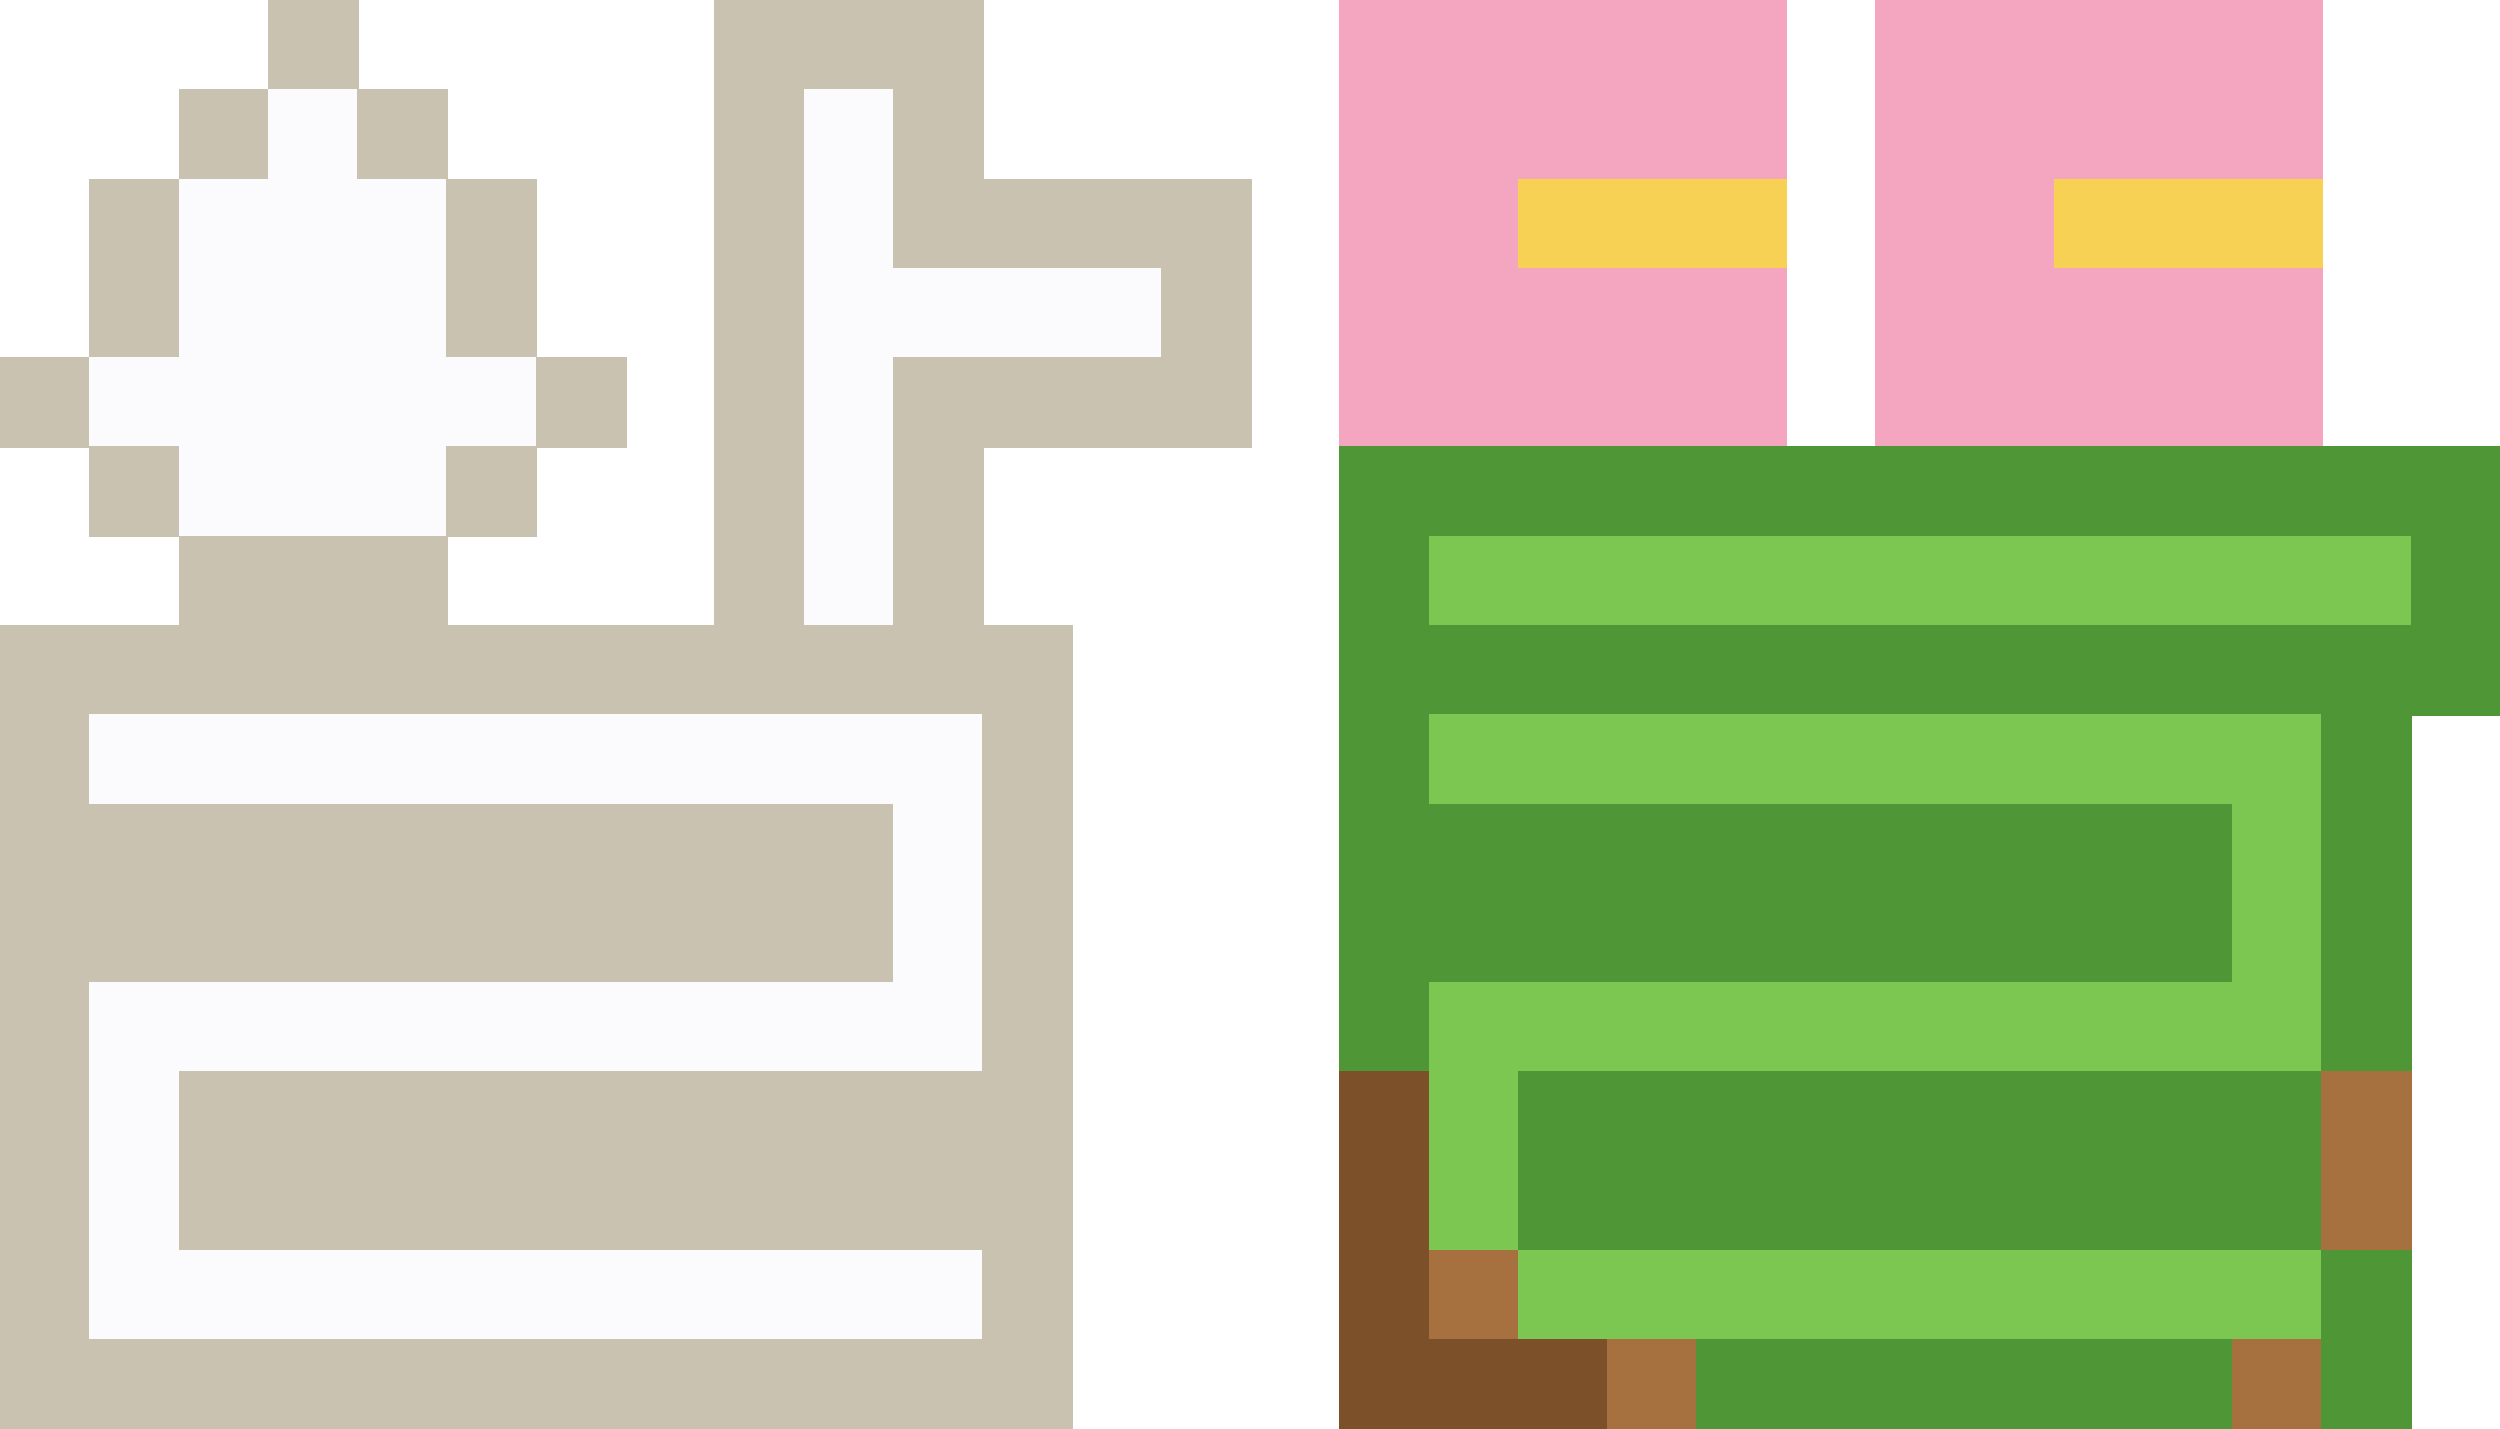
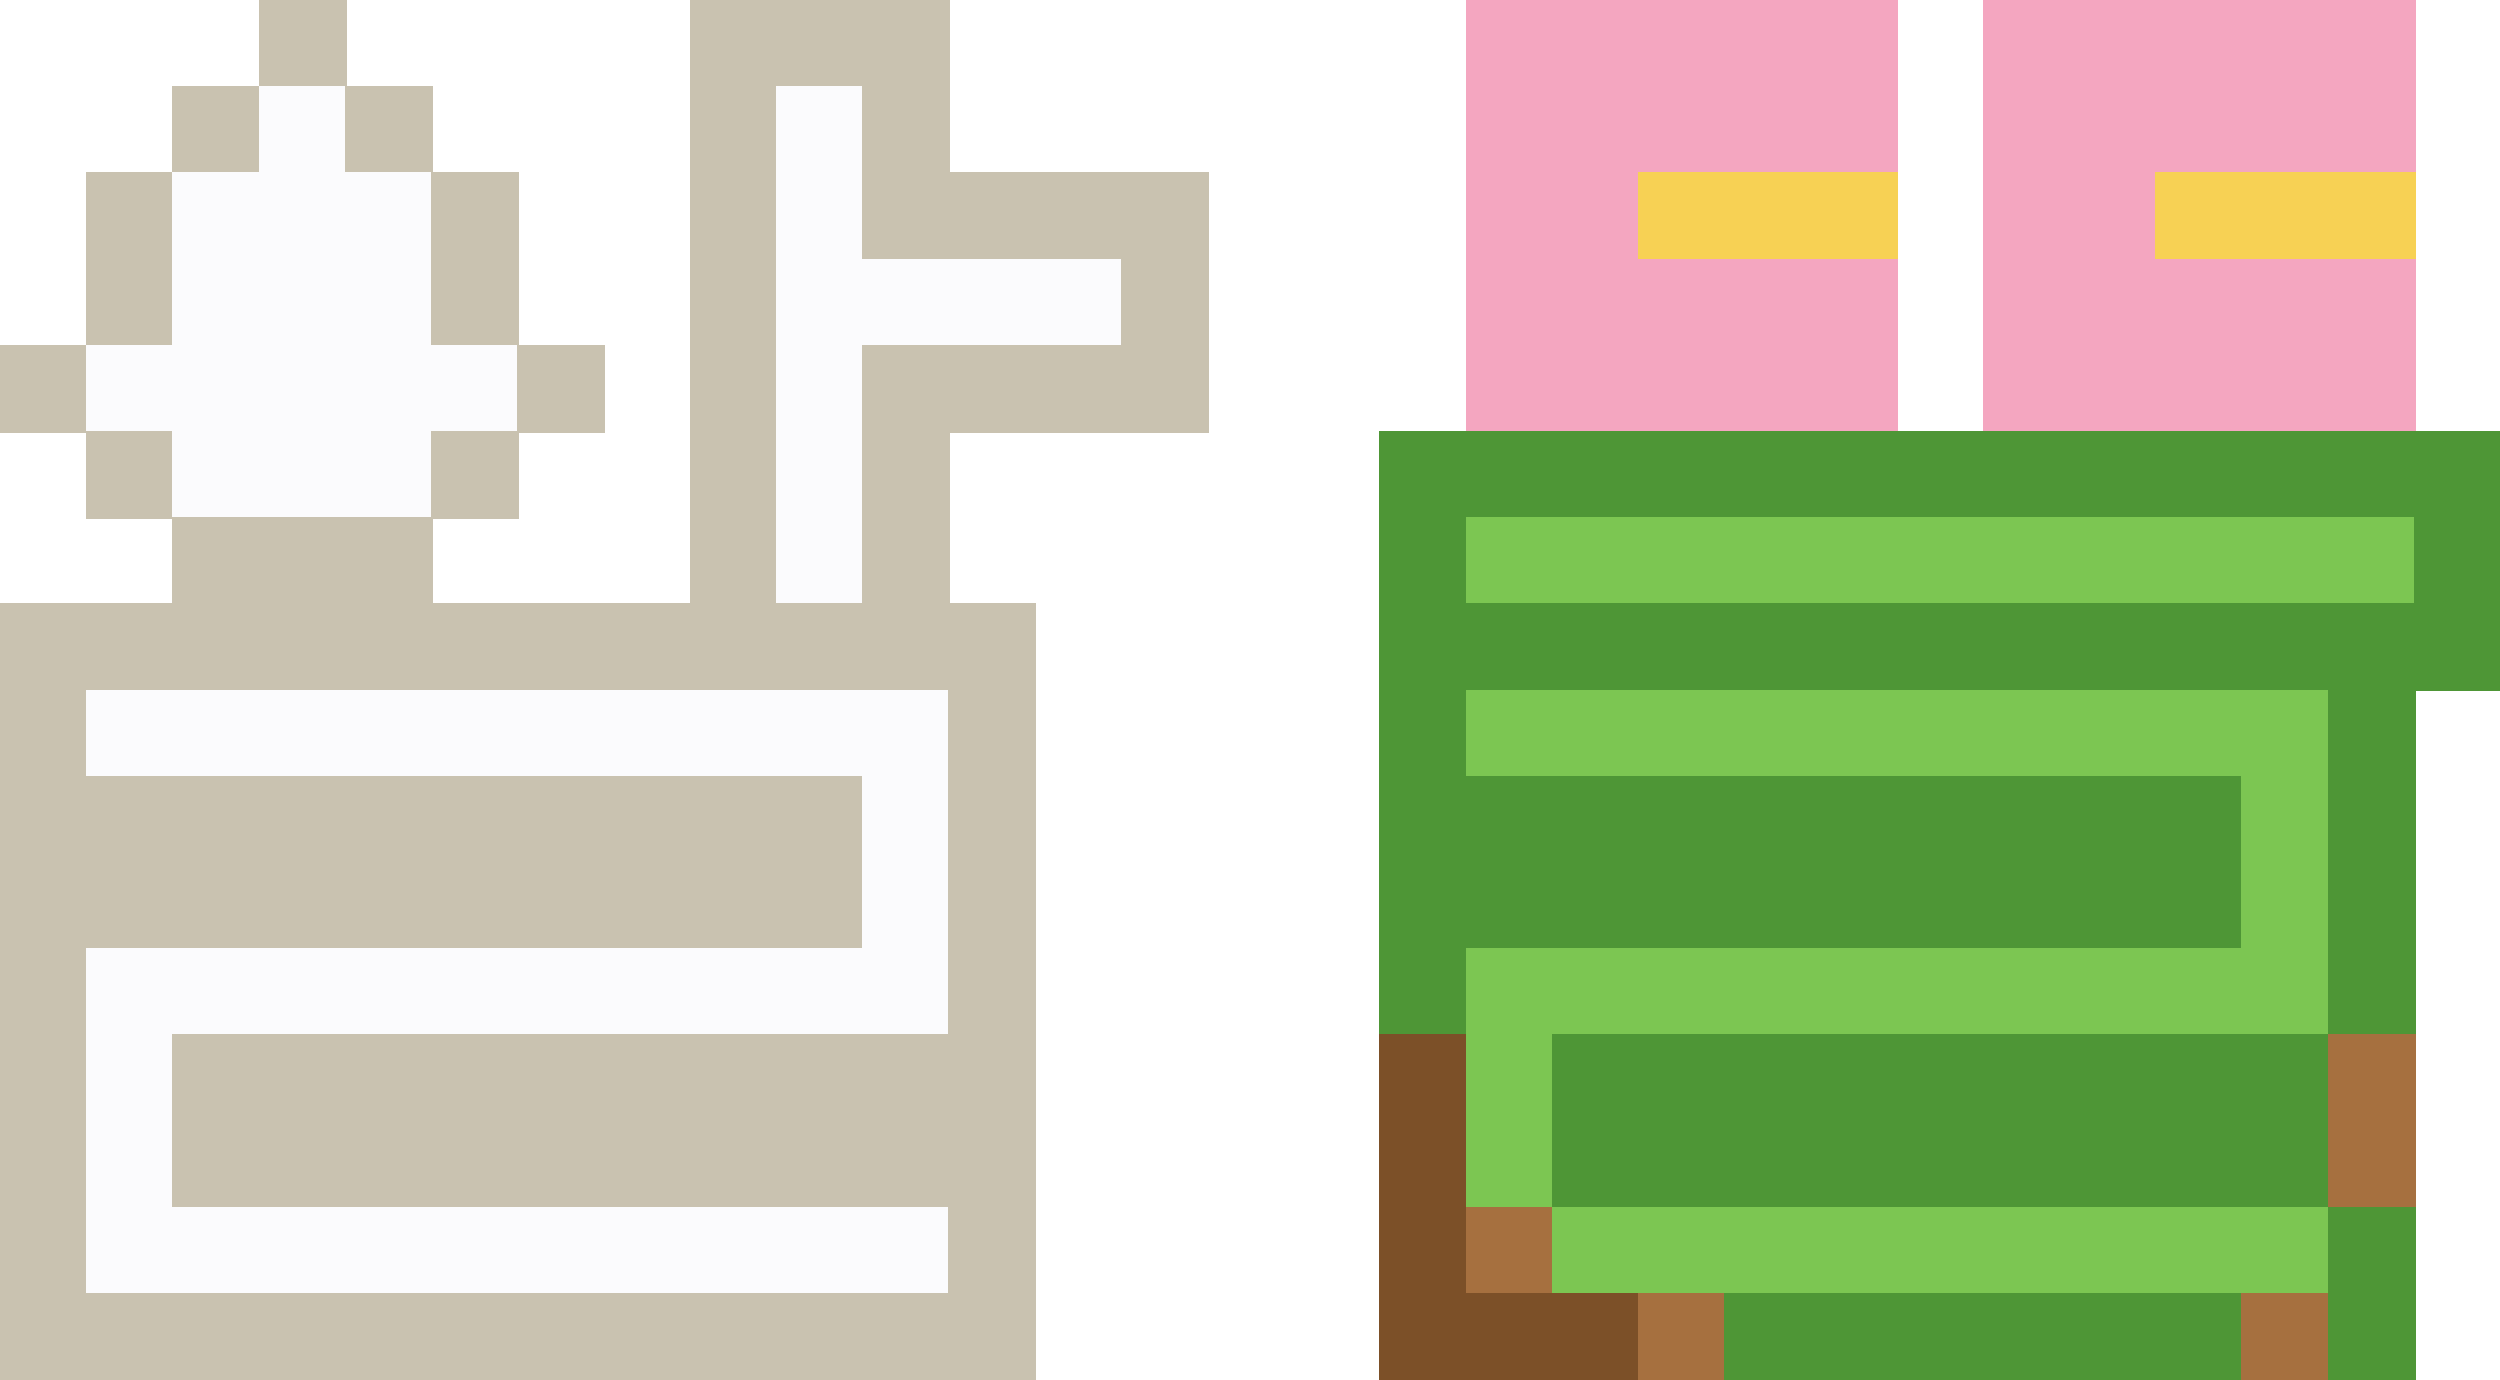
- <svg xmlns="http://www.w3.org/2000/svg" viewBox="0 0 28 16" shape-rendering="crispEdges" preserveAspectRatio="xMidYMid meet">
+ <svg xmlns="http://www.w3.org/2000/svg" viewBox="0 0 29 16" shape-rendering="crispEdges" preserveAspectRatio="xMidYMid meet">
  <rect x="3" y="0" width="1.02" height="1.02" fill="#c9c2b0" />
  <rect x="8" y="0" width="1.02" height="1.02" fill="#c9c2b0" />
  <rect x="9" y="0" width="1.02" height="1.02" fill="#c9c2b0" />
  <rect x="10" y="0" width="1.02" height="1.02" fill="#c9c2b0" />
-   <rect x="15" y="0" width="1.02" height="1.02" fill="#f4a6c0" />
-   <rect x="16" y="0" width="1.02" height="1.02" fill="#f4a6c0" />
  <rect x="17" y="0" width="1.02" height="1.02" fill="#f4a6c0" />
  <rect x="18" y="0" width="1.02" height="1.02" fill="#f4a6c0" />
  <rect x="19" y="0" width="1.02" height="1.02" fill="#f4a6c0" />
+   <rect x="20" y="0" width="1.02" height="1.02" fill="#f4a6c0" />
  <rect x="21" y="0" width="1.02" height="1.02" fill="#f4a6c0" />
-   <rect x="22" y="0" width="1.02" height="1.02" fill="#f4a6c0" />
  <rect x="23" y="0" width="1.02" height="1.02" fill="#f4a6c0" />
  <rect x="24" y="0" width="1.02" height="1.02" fill="#f4a6c0" />
  <rect x="25" y="0" width="1.02" height="1.02" fill="#f4a6c0" />
+   <rect x="26" y="0" width="1.02" height="1.02" fill="#f4a6c0" />
+   <rect x="27" y="0" width="1.02" height="1.02" fill="#f4a6c0" />
  <rect x="2" y="1" width="1.02" height="1.02" fill="#c9c2b0" />
  <rect x="3" y="1" width="1.02" height="1.02" fill="#FBFBFD" />
  <rect x="4" y="1" width="1.02" height="1.02" fill="#c9c2b0" />
  <rect x="8" y="1" width="1.02" height="1.02" fill="#c9c2b0" />
  <rect x="9" y="1" width="1.02" height="1.02" fill="#FBFBFD" />
  <rect x="10" y="1" width="1.02" height="1.02" fill="#c9c2b0" />
-   <rect x="15" y="1" width="1.02" height="1.02" fill="#f4a6c0" />
-   <rect x="16" y="1" width="1.02" height="1.02" fill="#f4a6c0" />
  <rect x="17" y="1" width="1.02" height="1.02" fill="#f4a6c0" />
  <rect x="18" y="1" width="1.02" height="1.02" fill="#f4a6c0" />
  <rect x="19" y="1" width="1.02" height="1.02" fill="#f4a6c0" />
+   <rect x="20" y="1" width="1.02" height="1.02" fill="#f4a6c0" />
  <rect x="21" y="1" width="1.02" height="1.02" fill="#f4a6c0" />
-   <rect x="22" y="1" width="1.02" height="1.02" fill="#f4a6c0" />
  <rect x="23" y="1" width="1.02" height="1.02" fill="#f4a6c0" />
  <rect x="24" y="1" width="1.02" height="1.02" fill="#f4a6c0" />
  <rect x="25" y="1" width="1.02" height="1.02" fill="#f4a6c0" />
+   <rect x="26" y="1" width="1.02" height="1.02" fill="#f4a6c0" />
+   <rect x="27" y="1" width="1.02" height="1.02" fill="#f4a6c0" />
  <rect x="1" y="2" width="1.02" height="1.02" fill="#c9c2b0" />
  <rect x="2" y="2" width="1.02" height="1.02" fill="#FBFBFD" />
  <rect x="3" y="2" width="1.02" height="1.02" fill="#FBFBFD" />
  <rect x="4" y="2" width="1.02" height="1.02" fill="#FBFBFD" />
  <rect x="5" y="2" width="1.02" height="1.02" fill="#c9c2b0" />
  <rect x="8" y="2" width="1.02" height="1.02" fill="#c9c2b0" />
  <rect x="9" y="2" width="1.02" height="1.02" fill="#FBFBFD" />
  <rect x="10" y="2" width="1.02" height="1.02" fill="#c9c2b0" />
  <rect x="11" y="2" width="1.02" height="1.02" fill="#c9c2b0" />
  <rect x="12" y="2" width="1.02" height="1.02" fill="#c9c2b0" />
  <rect x="13" y="2" width="1.02" height="1.02" fill="#c9c2b0" />
-   <rect x="15" y="2" width="1.02" height="1.02" fill="#f4a6c0" />
-   <rect x="16" y="2" width="1.02" height="1.02" fill="#f4a6c0" />
-   <rect x="17" y="2" width="1.02" height="1.02" fill="#f7d154" />
-   <rect x="18" y="2" width="1.02" height="1.02" fill="#f7d154" />
+   <rect x="17" y="2" width="1.02" height="1.02" fill="#f4a6c0" />
+   <rect x="18" y="2" width="1.02" height="1.02" fill="#f4a6c0" />
  <rect x="19" y="2" width="1.02" height="1.02" fill="#f7d154" />
-   <rect x="21" y="2" width="1.02" height="1.02" fill="#f4a6c0" />
-   <rect x="22" y="2" width="1.02" height="1.02" fill="#f4a6c0" />
-   <rect x="23" y="2" width="1.02" height="1.02" fill="#f7d154" />
-   <rect x="24" y="2" width="1.02" height="1.02" fill="#f7d154" />
+   <rect x="20" y="2" width="1.02" height="1.02" fill="#f7d154" />
+   <rect x="21" y="2" width="1.02" height="1.02" fill="#f7d154" />
+   <rect x="23" y="2" width="1.02" height="1.02" fill="#f4a6c0" />
+   <rect x="24" y="2" width="1.02" height="1.02" fill="#f4a6c0" />
  <rect x="25" y="2" width="1.02" height="1.02" fill="#f7d154" />
+   <rect x="26" y="2" width="1.02" height="1.02" fill="#f7d154" />
+   <rect x="27" y="2" width="1.02" height="1.02" fill="#f7d154" />
  <rect x="1" y="3" width="1.02" height="1.02" fill="#c9c2b0" />
  <rect x="2" y="3" width="1.02" height="1.02" fill="#FBFBFD" />
  <rect x="3" y="3" width="1.02" height="1.02" fill="#FBFBFD" />
  <rect x="4" y="3" width="1.02" height="1.02" fill="#FBFBFD" />
  <rect x="5" y="3" width="1.02" height="1.02" fill="#c9c2b0" />
  <rect x="8" y="3" width="1.02" height="1.02" fill="#c9c2b0" />
  <rect x="9" y="3" width="1.02" height="1.02" fill="#FBFBFD" />
  <rect x="10" y="3" width="1.02" height="1.02" fill="#FBFBFD" />
  <rect x="11" y="3" width="1.02" height="1.02" fill="#FBFBFD" />
  <rect x="12" y="3" width="1.02" height="1.02" fill="#FBFBFD" />
  <rect x="13" y="3" width="1.02" height="1.02" fill="#c9c2b0" />
-   <rect x="15" y="3" width="1.02" height="1.02" fill="#f4a6c0" />
-   <rect x="16" y="3" width="1.02" height="1.02" fill="#f4a6c0" />
  <rect x="17" y="3" width="1.02" height="1.02" fill="#f4a6c0" />
  <rect x="18" y="3" width="1.02" height="1.02" fill="#f4a6c0" />
  <rect x="19" y="3" width="1.02" height="1.02" fill="#f4a6c0" />
+   <rect x="20" y="3" width="1.02" height="1.02" fill="#f4a6c0" />
  <rect x="21" y="3" width="1.02" height="1.02" fill="#f4a6c0" />
-   <rect x="22" y="3" width="1.02" height="1.02" fill="#f4a6c0" />
  <rect x="23" y="3" width="1.02" height="1.02" fill="#f4a6c0" />
  <rect x="24" y="3" width="1.02" height="1.02" fill="#f4a6c0" />
  <rect x="25" y="3" width="1.02" height="1.02" fill="#f4a6c0" />
+   <rect x="26" y="3" width="1.02" height="1.02" fill="#f4a6c0" />
+   <rect x="27" y="3" width="1.02" height="1.02" fill="#f4a6c0" />
  <rect x="0" y="4" width="1.02" height="1.02" fill="#c9c2b0" />
  <rect x="1" y="4" width="1.02" height="1.02" fill="#FBFBFD" />
  <rect x="2" y="4" width="1.02" height="1.02" fill="#FBFBFD" />
  <rect x="3" y="4" width="1.02" height="1.02" fill="#FBFBFD" />
  <rect x="4" y="4" width="1.02" height="1.02" fill="#FBFBFD" />
  <rect x="5" y="4" width="1.02" height="1.02" fill="#FBFBFD" />
  <rect x="6" y="4" width="1.02" height="1.02" fill="#c9c2b0" />
  <rect x="8" y="4" width="1.02" height="1.02" fill="#c9c2b0" />
  <rect x="9" y="4" width="1.02" height="1.02" fill="#FBFBFD" />
  <rect x="10" y="4" width="1.02" height="1.02" fill="#c9c2b0" />
  <rect x="11" y="4" width="1.02" height="1.02" fill="#c9c2b0" />
  <rect x="12" y="4" width="1.02" height="1.02" fill="#c9c2b0" />
  <rect x="13" y="4" width="1.02" height="1.02" fill="#c9c2b0" />
-   <rect x="15" y="4" width="1.02" height="1.02" fill="#f4a6c0" />
-   <rect x="16" y="4" width="1.02" height="1.02" fill="#f4a6c0" />
  <rect x="17" y="4" width="1.02" height="1.02" fill="#f4a6c0" />
  <rect x="18" y="4" width="1.02" height="1.02" fill="#f4a6c0" />
  <rect x="19" y="4" width="1.02" height="1.02" fill="#f4a6c0" />
+   <rect x="20" y="4" width="1.02" height="1.02" fill="#f4a6c0" />
  <rect x="21" y="4" width="1.02" height="1.02" fill="#f4a6c0" />
-   <rect x="22" y="4" width="1.02" height="1.02" fill="#f4a6c0" />
  <rect x="23" y="4" width="1.02" height="1.02" fill="#f4a6c0" />
  <rect x="24" y="4" width="1.02" height="1.02" fill="#f4a6c0" />
  <rect x="25" y="4" width="1.02" height="1.02" fill="#f4a6c0" />
+   <rect x="26" y="4" width="1.02" height="1.02" fill="#f4a6c0" />
+   <rect x="27" y="4" width="1.02" height="1.02" fill="#f4a6c0" />
  <rect x="1" y="5" width="1.02" height="1.02" fill="#c9c2b0" />
  <rect x="2" y="5" width="1.02" height="1.02" fill="#FBFBFD" />
  <rect x="3" y="5" width="1.02" height="1.02" fill="#FBFBFD" />
  <rect x="4" y="5" width="1.02" height="1.02" fill="#FBFBFD" />
  <rect x="5" y="5" width="1.02" height="1.02" fill="#c9c2b0" />
  <rect x="8" y="5" width="1.02" height="1.02" fill="#c9c2b0" />
  <rect x="9" y="5" width="1.02" height="1.02" fill="#FBFBFD" />
  <rect x="10" y="5" width="1.02" height="1.02" fill="#c9c2b0" />
-   <rect x="15" y="5" width="1.02" height="1.02" fill="#4e9636" />
  <rect x="16" y="5" width="1.02" height="1.02" fill="#4e9636" />
  <rect x="17" y="5" width="1.02" height="1.02" fill="#4e9636" />
  <rect x="18" y="5" width="1.02" height="1.02" fill="#4e9636" />
  <rect x="19" y="5" width="1.02" height="1.02" fill="#4e9636" />
  <rect x="20" y="5" width="1.02" height="1.02" fill="#4e9636" />
  <rect x="21" y="5" width="1.02" height="1.02" fill="#4e9636" />
  <rect x="22" y="5" width="1.02" height="1.02" fill="#4e9636" />
  <rect x="23" y="5" width="1.02" height="1.02" fill="#4e9636" />
  <rect x="24" y="5" width="1.02" height="1.02" fill="#4e9636" />
  <rect x="25" y="5" width="1.02" height="1.02" fill="#4e9636" />
  <rect x="26" y="5" width="1.02" height="1.02" fill="#4e9636" />
  <rect x="27" y="5" width="1.02" height="1.02" fill="#4e9636" />
+   <rect x="28" y="5" width="1.02" height="1.02" fill="#4e9636" />
  <rect x="2" y="6" width="1.02" height="1.02" fill="#c9c2b0" />
  <rect x="3" y="6" width="1.02" height="1.02" fill="#c9c2b0" />
  <rect x="4" y="6" width="1.02" height="1.02" fill="#c9c2b0" />
  <rect x="8" y="6" width="1.02" height="1.02" fill="#c9c2b0" />
  <rect x="9" y="6" width="1.02" height="1.02" fill="#FBFBFD" />
  <rect x="10" y="6" width="1.02" height="1.02" fill="#c9c2b0" />
-   <rect x="15" y="6" width="1.02" height="1.02" fill="#4e9636" />
-   <rect x="16" y="6" width="1.02" height="1.02" fill="#7cc652" />
+   <rect x="16" y="6" width="1.02" height="1.02" fill="#4e9636" />
  <rect x="17" y="6" width="1.02" height="1.02" fill="#7cc652" />
  <rect x="18" y="6" width="1.02" height="1.02" fill="#7cc652" />
  <rect x="19" y="6" width="1.02" height="1.02" fill="#7cc652" />
  <rect x="20" y="6" width="1.02" height="1.02" fill="#7cc652" />
  <rect x="21" y="6" width="1.02" height="1.02" fill="#7cc652" />
  <rect x="22" y="6" width="1.02" height="1.02" fill="#7cc652" />
  <rect x="23" y="6" width="1.02" height="1.02" fill="#7cc652" />
  <rect x="24" y="6" width="1.02" height="1.02" fill="#7cc652" />
  <rect x="25" y="6" width="1.02" height="1.02" fill="#7cc652" />
  <rect x="26" y="6" width="1.02" height="1.02" fill="#7cc652" />
-   <rect x="27" y="6" width="1.02" height="1.02" fill="#4e9636" />
+   <rect x="27" y="6" width="1.02" height="1.02" fill="#7cc652" />
+   <rect x="28" y="6" width="1.02" height="1.02" fill="#4e9636" />
  <rect x="0" y="7" width="1.02" height="1.02" fill="#c9c2b0" />
  <rect x="1" y="7" width="1.02" height="1.02" fill="#c9c2b0" />
  <rect x="2" y="7" width="1.02" height="1.02" fill="#c9c2b0" />
  <rect x="3" y="7" width="1.02" height="1.02" fill="#c9c2b0" />
  <rect x="4" y="7" width="1.02" height="1.02" fill="#c9c2b0" />
  <rect x="5" y="7" width="1.02" height="1.02" fill="#c9c2b0" />
  <rect x="6" y="7" width="1.02" height="1.02" fill="#c9c2b0" />
  <rect x="7" y="7" width="1.02" height="1.02" fill="#c9c2b0" />
  <rect x="8" y="7" width="1.02" height="1.02" fill="#c9c2b0" />
  <rect x="9" y="7" width="1.02" height="1.02" fill="#c9c2b0" />
  <rect x="10" y="7" width="1.02" height="1.02" fill="#c9c2b0" />
  <rect x="11" y="7" width="1.02" height="1.02" fill="#c9c2b0" />
-   <rect x="15" y="7" width="1.02" height="1.02" fill="#4e9636" />
  <rect x="16" y="7" width="1.02" height="1.02" fill="#4e9636" />
  <rect x="17" y="7" width="1.02" height="1.02" fill="#4e9636" />
  <rect x="18" y="7" width="1.02" height="1.02" fill="#4e9636" />
  <rect x="19" y="7" width="1.02" height="1.02" fill="#4e9636" />
  <rect x="20" y="7" width="1.02" height="1.02" fill="#4e9636" />
  <rect x="21" y="7" width="1.02" height="1.02" fill="#4e9636" />
  <rect x="22" y="7" width="1.02" height="1.02" fill="#4e9636" />
  <rect x="23" y="7" width="1.02" height="1.02" fill="#4e9636" />
  <rect x="24" y="7" width="1.02" height="1.02" fill="#4e9636" />
  <rect x="25" y="7" width="1.02" height="1.02" fill="#4e9636" />
  <rect x="26" y="7" width="1.02" height="1.02" fill="#4e9636" />
  <rect x="27" y="7" width="1.02" height="1.02" fill="#4e9636" />
+   <rect x="28" y="7" width="1.02" height="1.02" fill="#4e9636" />
  <rect x="0" y="8" width="1.02" height="1.02" fill="#c9c2b0" />
  <rect x="1" y="8" width="1.02" height="1.02" fill="#FBFBFD" />
  <rect x="2" y="8" width="1.02" height="1.02" fill="#FBFBFD" />
  <rect x="3" y="8" width="1.02" height="1.02" fill="#FBFBFD" />
  <rect x="4" y="8" width="1.02" height="1.02" fill="#FBFBFD" />
  <rect x="5" y="8" width="1.02" height="1.02" fill="#FBFBFD" />
  <rect x="6" y="8" width="1.02" height="1.02" fill="#FBFBFD" />
  <rect x="7" y="8" width="1.02" height="1.02" fill="#FBFBFD" />
  <rect x="8" y="8" width="1.02" height="1.02" fill="#FBFBFD" />
  <rect x="9" y="8" width="1.02" height="1.02" fill="#FBFBFD" />
  <rect x="10" y="8" width="1.02" height="1.02" fill="#FBFBFD" />
  <rect x="11" y="8" width="1.02" height="1.02" fill="#c9c2b0" />
-   <rect x="15" y="8" width="1.02" height="1.02" fill="#4e9636" />
-   <rect x="16" y="8" width="1.02" height="1.02" fill="#7cc652" />
+   <rect x="16" y="8" width="1.02" height="1.02" fill="#4e9636" />
  <rect x="17" y="8" width="1.02" height="1.02" fill="#7cc652" />
  <rect x="18" y="8" width="1.02" height="1.02" fill="#7cc652" />
  <rect x="19" y="8" width="1.02" height="1.02" fill="#7cc652" />
  <rect x="20" y="8" width="1.02" height="1.02" fill="#7cc652" />
  <rect x="21" y="8" width="1.02" height="1.02" fill="#7cc652" />
  <rect x="22" y="8" width="1.02" height="1.02" fill="#7cc652" />
  <rect x="23" y="8" width="1.02" height="1.02" fill="#7cc652" />
  <rect x="24" y="8" width="1.02" height="1.02" fill="#7cc652" />
  <rect x="25" y="8" width="1.02" height="1.02" fill="#7cc652" />
-   <rect x="26" y="8" width="1.02" height="1.02" fill="#4e9636" />
+   <rect x="26" y="8" width="1.02" height="1.02" fill="#7cc652" />
+   <rect x="27" y="8" width="1.02" height="1.02" fill="#4e9636" />
  <rect x="0" y="9" width="1.02" height="1.02" fill="#c9c2b0" />
  <rect x="1" y="9" width="1.02" height="1.02" fill="#c9c2b0" />
  <rect x="2" y="9" width="1.02" height="1.02" fill="#c9c2b0" />
  <rect x="3" y="9" width="1.02" height="1.02" fill="#c9c2b0" />
  <rect x="4" y="9" width="1.02" height="1.02" fill="#c9c2b0" />
  <rect x="5" y="9" width="1.02" height="1.02" fill="#c9c2b0" />
  <rect x="6" y="9" width="1.02" height="1.02" fill="#c9c2b0" />
  <rect x="7" y="9" width="1.02" height="1.02" fill="#c9c2b0" />
  <rect x="8" y="9" width="1.02" height="1.02" fill="#c9c2b0" />
  <rect x="9" y="9" width="1.02" height="1.02" fill="#c9c2b0" />
  <rect x="10" y="9" width="1.02" height="1.02" fill="#FBFBFD" />
  <rect x="11" y="9" width="1.02" height="1.02" fill="#c9c2b0" />
-   <rect x="15" y="9" width="1.02" height="1.02" fill="#4e9636" />
  <rect x="16" y="9" width="1.02" height="1.02" fill="#4e9636" />
  <rect x="17" y="9" width="1.02" height="1.02" fill="#4e9636" />
  <rect x="18" y="9" width="1.02" height="1.02" fill="#4e9636" />
  <rect x="19" y="9" width="1.02" height="1.02" fill="#4e9636" />
  <rect x="20" y="9" width="1.02" height="1.02" fill="#4e9636" />
  <rect x="21" y="9" width="1.02" height="1.02" fill="#4e9636" />
  <rect x="22" y="9" width="1.02" height="1.02" fill="#4e9636" />
  <rect x="23" y="9" width="1.02" height="1.02" fill="#4e9636" />
  <rect x="24" y="9" width="1.02" height="1.02" fill="#4e9636" />
-   <rect x="25" y="9" width="1.02" height="1.02" fill="#7cc652" />
-   <rect x="26" y="9" width="1.02" height="1.02" fill="#4e9636" />
+   <rect x="25" y="9" width="1.02" height="1.02" fill="#4e9636" />
+   <rect x="26" y="9" width="1.02" height="1.02" fill="#7cc652" />
+   <rect x="27" y="9" width="1.02" height="1.02" fill="#4e9636" />
  <rect x="0" y="10" width="1.02" height="1.02" fill="#c9c2b0" />
  <rect x="1" y="10" width="1.02" height="1.02" fill="#c9c2b0" />
  <rect x="2" y="10" width="1.02" height="1.02" fill="#c9c2b0" />
  <rect x="3" y="10" width="1.02" height="1.02" fill="#c9c2b0" />
  <rect x="4" y="10" width="1.02" height="1.02" fill="#c9c2b0" />
  <rect x="5" y="10" width="1.02" height="1.02" fill="#c9c2b0" />
  <rect x="6" y="10" width="1.02" height="1.02" fill="#c9c2b0" />
  <rect x="7" y="10" width="1.02" height="1.02" fill="#c9c2b0" />
  <rect x="8" y="10" width="1.02" height="1.02" fill="#c9c2b0" />
  <rect x="9" y="10" width="1.02" height="1.02" fill="#c9c2b0" />
  <rect x="10" y="10" width="1.02" height="1.02" fill="#FBFBFD" />
  <rect x="11" y="10" width="1.02" height="1.02" fill="#c9c2b0" />
-   <rect x="15" y="10" width="1.02" height="1.02" fill="#4e9636" />
  <rect x="16" y="10" width="1.02" height="1.02" fill="#4e9636" />
  <rect x="17" y="10" width="1.02" height="1.02" fill="#4e9636" />
  <rect x="18" y="10" width="1.02" height="1.02" fill="#4e9636" />
  <rect x="19" y="10" width="1.02" height="1.02" fill="#4e9636" />
  <rect x="20" y="10" width="1.02" height="1.02" fill="#4e9636" />
  <rect x="21" y="10" width="1.02" height="1.02" fill="#4e9636" />
  <rect x="22" y="10" width="1.02" height="1.02" fill="#4e9636" />
  <rect x="23" y="10" width="1.02" height="1.02" fill="#4e9636" />
  <rect x="24" y="10" width="1.02" height="1.02" fill="#4e9636" />
-   <rect x="25" y="10" width="1.02" height="1.02" fill="#7cc652" />
-   <rect x="26" y="10" width="1.02" height="1.02" fill="#4e9636" />
+   <rect x="25" y="10" width="1.02" height="1.02" fill="#4e9636" />
+   <rect x="26" y="10" width="1.02" height="1.02" fill="#7cc652" />
+   <rect x="27" y="10" width="1.02" height="1.02" fill="#4e9636" />
  <rect x="0" y="11" width="1.02" height="1.02" fill="#c9c2b0" />
  <rect x="1" y="11" width="1.02" height="1.02" fill="#FBFBFD" />
  <rect x="2" y="11" width="1.02" height="1.02" fill="#FBFBFD" />
  <rect x="3" y="11" width="1.02" height="1.02" fill="#FBFBFD" />
  <rect x="4" y="11" width="1.02" height="1.02" fill="#FBFBFD" />
  <rect x="5" y="11" width="1.02" height="1.02" fill="#FBFBFD" />
  <rect x="6" y="11" width="1.02" height="1.02" fill="#FBFBFD" />
  <rect x="7" y="11" width="1.02" height="1.02" fill="#FBFBFD" />
  <rect x="8" y="11" width="1.02" height="1.02" fill="#FBFBFD" />
  <rect x="9" y="11" width="1.02" height="1.02" fill="#FBFBFD" />
  <rect x="10" y="11" width="1.02" height="1.02" fill="#FBFBFD" />
  <rect x="11" y="11" width="1.02" height="1.02" fill="#c9c2b0" />
-   <rect x="15" y="11" width="1.02" height="1.02" fill="#4e9636" />
-   <rect x="16" y="11" width="1.02" height="1.02" fill="#7cc652" />
+   <rect x="16" y="11" width="1.02" height="1.02" fill="#4e9636" />
  <rect x="17" y="11" width="1.02" height="1.02" fill="#7cc652" />
  <rect x="18" y="11" width="1.02" height="1.02" fill="#7cc652" />
  <rect x="19" y="11" width="1.02" height="1.02" fill="#7cc652" />
  <rect x="20" y="11" width="1.02" height="1.02" fill="#7cc652" />
  <rect x="21" y="11" width="1.02" height="1.02" fill="#7cc652" />
  <rect x="22" y="11" width="1.02" height="1.02" fill="#7cc652" />
  <rect x="23" y="11" width="1.02" height="1.02" fill="#7cc652" />
  <rect x="24" y="11" width="1.02" height="1.02" fill="#7cc652" />
  <rect x="25" y="11" width="1.02" height="1.02" fill="#7cc652" />
-   <rect x="26" y="11" width="1.02" height="1.02" fill="#4e9636" />
+   <rect x="26" y="11" width="1.02" height="1.02" fill="#7cc652" />
+   <rect x="27" y="11" width="1.02" height="1.02" fill="#4e9636" />
  <rect x="0" y="12" width="1.02" height="1.02" fill="#c9c2b0" />
  <rect x="1" y="12" width="1.02" height="1.02" fill="#FBFBFD" />
  <rect x="2" y="12" width="1.02" height="1.02" fill="#c9c2b0" />
  <rect x="3" y="12" width="1.02" height="1.02" fill="#c9c2b0" />
  <rect x="4" y="12" width="1.02" height="1.02" fill="#c9c2b0" />
  <rect x="5" y="12" width="1.02" height="1.02" fill="#c9c2b0" />
  <rect x="6" y="12" width="1.02" height="1.02" fill="#c9c2b0" />
  <rect x="7" y="12" width="1.02" height="1.02" fill="#c9c2b0" />
  <rect x="8" y="12" width="1.02" height="1.02" fill="#c9c2b0" />
  <rect x="9" y="12" width="1.02" height="1.02" fill="#c9c2b0" />
  <rect x="10" y="12" width="1.02" height="1.02" fill="#c9c2b0" />
  <rect x="11" y="12" width="1.02" height="1.02" fill="#c9c2b0" />
-   <rect x="15" y="12" width="1.02" height="1.02" fill="#7c5028" />
-   <rect x="16" y="12" width="1.02" height="1.02" fill="#7cc652" />
-   <rect x="17" y="12" width="1.02" height="1.02" fill="#4e9636" />
+   <rect x="16" y="12" width="1.02" height="1.02" fill="#7c5028" />
+   <rect x="17" y="12" width="1.02" height="1.02" fill="#7cc652" />
  <rect x="18" y="12" width="1.02" height="1.02" fill="#4e9636" />
  <rect x="19" y="12" width="1.02" height="1.02" fill="#4e9636" />
  <rect x="20" y="12" width="1.02" height="1.02" fill="#4e9636" />
  <rect x="21" y="12" width="1.02" height="1.02" fill="#4e9636" />
  <rect x="22" y="12" width="1.02" height="1.02" fill="#4e9636" />
  <rect x="23" y="12" width="1.02" height="1.02" fill="#4e9636" />
  <rect x="24" y="12" width="1.02" height="1.02" fill="#4e9636" />
  <rect x="25" y="12" width="1.02" height="1.02" fill="#4e9636" />
-   <rect x="26" y="12" width="1.02" height="1.02" fill="#a6703f" />
+   <rect x="26" y="12" width="1.02" height="1.02" fill="#4e9636" />
+   <rect x="27" y="12" width="1.02" height="1.02" fill="#a6703f" />
  <rect x="0" y="13" width="1.02" height="1.02" fill="#c9c2b0" />
  <rect x="1" y="13" width="1.02" height="1.02" fill="#FBFBFD" />
  <rect x="2" y="13" width="1.02" height="1.02" fill="#c9c2b0" />
  <rect x="3" y="13" width="1.02" height="1.02" fill="#c9c2b0" />
  <rect x="4" y="13" width="1.02" height="1.02" fill="#c9c2b0" />
  <rect x="5" y="13" width="1.02" height="1.02" fill="#c9c2b0" />
  <rect x="6" y="13" width="1.02" height="1.02" fill="#c9c2b0" />
  <rect x="7" y="13" width="1.02" height="1.02" fill="#c9c2b0" />
  <rect x="8" y="13" width="1.02" height="1.02" fill="#c9c2b0" />
  <rect x="9" y="13" width="1.02" height="1.02" fill="#c9c2b0" />
  <rect x="10" y="13" width="1.02" height="1.02" fill="#c9c2b0" />
  <rect x="11" y="13" width="1.02" height="1.02" fill="#c9c2b0" />
-   <rect x="15" y="13" width="1.02" height="1.02" fill="#7c5028" />
-   <rect x="16" y="13" width="1.02" height="1.02" fill="#7cc652" />
-   <rect x="17" y="13" width="1.02" height="1.02" fill="#4e9636" />
+   <rect x="16" y="13" width="1.02" height="1.02" fill="#7c5028" />
+   <rect x="17" y="13" width="1.02" height="1.02" fill="#7cc652" />
  <rect x="18" y="13" width="1.02" height="1.02" fill="#4e9636" />
  <rect x="19" y="13" width="1.02" height="1.02" fill="#4e9636" />
  <rect x="20" y="13" width="1.02" height="1.02" fill="#4e9636" />
  <rect x="21" y="13" width="1.02" height="1.02" fill="#4e9636" />
  <rect x="22" y="13" width="1.02" height="1.02" fill="#4e9636" />
  <rect x="23" y="13" width="1.02" height="1.02" fill="#4e9636" />
  <rect x="24" y="13" width="1.02" height="1.02" fill="#4e9636" />
  <rect x="25" y="13" width="1.02" height="1.02" fill="#4e9636" />
-   <rect x="26" y="13" width="1.02" height="1.02" fill="#a6703f" />
+   <rect x="26" y="13" width="1.02" height="1.02" fill="#4e9636" />
+   <rect x="27" y="13" width="1.02" height="1.02" fill="#a6703f" />
  <rect x="0" y="14" width="1.02" height="1.02" fill="#c9c2b0" />
  <rect x="1" y="14" width="1.02" height="1.02" fill="#FBFBFD" />
  <rect x="2" y="14" width="1.02" height="1.02" fill="#FBFBFD" />
  <rect x="3" y="14" width="1.02" height="1.02" fill="#FBFBFD" />
  <rect x="4" y="14" width="1.02" height="1.02" fill="#FBFBFD" />
  <rect x="5" y="14" width="1.02" height="1.02" fill="#FBFBFD" />
  <rect x="6" y="14" width="1.02" height="1.02" fill="#FBFBFD" />
  <rect x="7" y="14" width="1.02" height="1.02" fill="#FBFBFD" />
  <rect x="8" y="14" width="1.02" height="1.02" fill="#FBFBFD" />
  <rect x="9" y="14" width="1.02" height="1.02" fill="#FBFBFD" />
  <rect x="10" y="14" width="1.02" height="1.02" fill="#FBFBFD" />
  <rect x="11" y="14" width="1.02" height="1.02" fill="#c9c2b0" />
-   <rect x="15" y="14" width="1.02" height="1.02" fill="#7c5028" />
-   <rect x="16" y="14" width="1.02" height="1.02" fill="#a6703f" />
-   <rect x="17" y="14" width="1.02" height="1.02" fill="#7cc652" />
+   <rect x="16" y="14" width="1.02" height="1.02" fill="#7c5028" />
+   <rect x="17" y="14" width="1.02" height="1.02" fill="#a6703f" />
  <rect x="18" y="14" width="1.02" height="1.02" fill="#7cc652" />
  <rect x="19" y="14" width="1.02" height="1.02" fill="#7cc652" />
  <rect x="20" y="14" width="1.02" height="1.02" fill="#7cc652" />
  <rect x="21" y="14" width="1.02" height="1.02" fill="#7cc652" />
  <rect x="22" y="14" width="1.02" height="1.02" fill="#7cc652" />
  <rect x="23" y="14" width="1.02" height="1.02" fill="#7cc652" />
  <rect x="24" y="14" width="1.02" height="1.02" fill="#7cc652" />
  <rect x="25" y="14" width="1.02" height="1.02" fill="#7cc652" />
-   <rect x="26" y="14" width="1.02" height="1.02" fill="#4e9636" />
+   <rect x="26" y="14" width="1.02" height="1.02" fill="#7cc652" />
+   <rect x="27" y="14" width="1.02" height="1.02" fill="#4e9636" />
  <rect x="0" y="15" width="1.02" height="1.02" fill="#c9c2b0" />
  <rect x="1" y="15" width="1.02" height="1.02" fill="#c9c2b0" />
  <rect x="2" y="15" width="1.02" height="1.02" fill="#c9c2b0" />
  <rect x="3" y="15" width="1.02" height="1.02" fill="#c9c2b0" />
  <rect x="4" y="15" width="1.02" height="1.02" fill="#c9c2b0" />
  <rect x="5" y="15" width="1.02" height="1.02" fill="#c9c2b0" />
  <rect x="6" y="15" width="1.02" height="1.02" fill="#c9c2b0" />
  <rect x="7" y="15" width="1.02" height="1.02" fill="#c9c2b0" />
  <rect x="8" y="15" width="1.02" height="1.02" fill="#c9c2b0" />
  <rect x="9" y="15" width="1.02" height="1.02" fill="#c9c2b0" />
  <rect x="10" y="15" width="1.02" height="1.02" fill="#c9c2b0" />
  <rect x="11" y="15" width="1.02" height="1.02" fill="#c9c2b0" />
-   <rect x="15" y="15" width="1.02" height="1.02" fill="#7c5028" />
  <rect x="16" y="15" width="1.02" height="1.02" fill="#7c5028" />
  <rect x="17" y="15" width="1.02" height="1.02" fill="#7c5028" />
-   <rect x="18" y="15" width="1.02" height="1.02" fill="#a6703f" />
-   <rect x="19" y="15" width="1.02" height="1.02" fill="#4e9636" />
+   <rect x="18" y="15" width="1.02" height="1.02" fill="#7c5028" />
+   <rect x="19" y="15" width="1.02" height="1.02" fill="#a6703f" />
  <rect x="20" y="15" width="1.02" height="1.02" fill="#4e9636" />
  <rect x="21" y="15" width="1.02" height="1.02" fill="#4e9636" />
  <rect x="22" y="15" width="1.02" height="1.02" fill="#4e9636" />
  <rect x="23" y="15" width="1.02" height="1.02" fill="#4e9636" />
  <rect x="24" y="15" width="1.02" height="1.02" fill="#4e9636" />
-   <rect x="25" y="15" width="1.02" height="1.02" fill="#a6703f" />
-   <rect x="26" y="15" width="1.02" height="1.02" fill="#4e9636" />
+   <rect x="25" y="15" width="1.02" height="1.02" fill="#4e9636" />
+   <rect x="26" y="15" width="1.02" height="1.02" fill="#a6703f" />
+   <rect x="27" y="15" width="1.02" height="1.02" fill="#4e9636" />
</svg>
